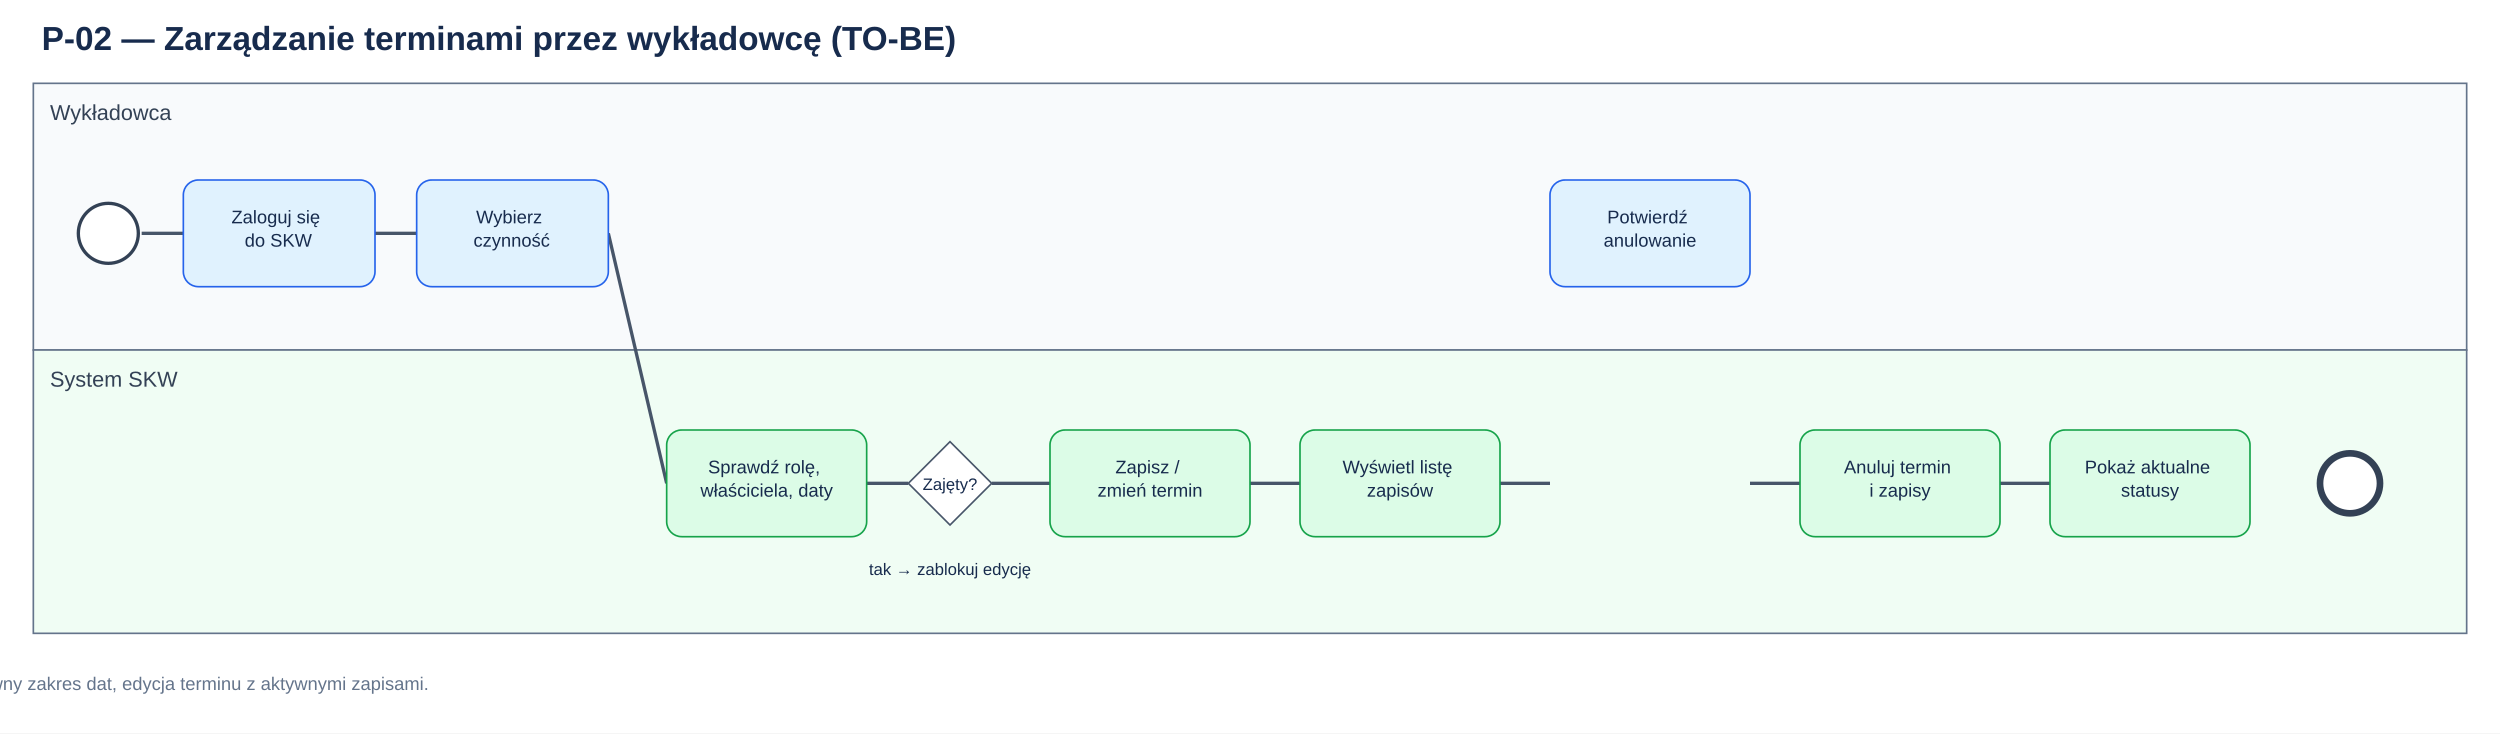
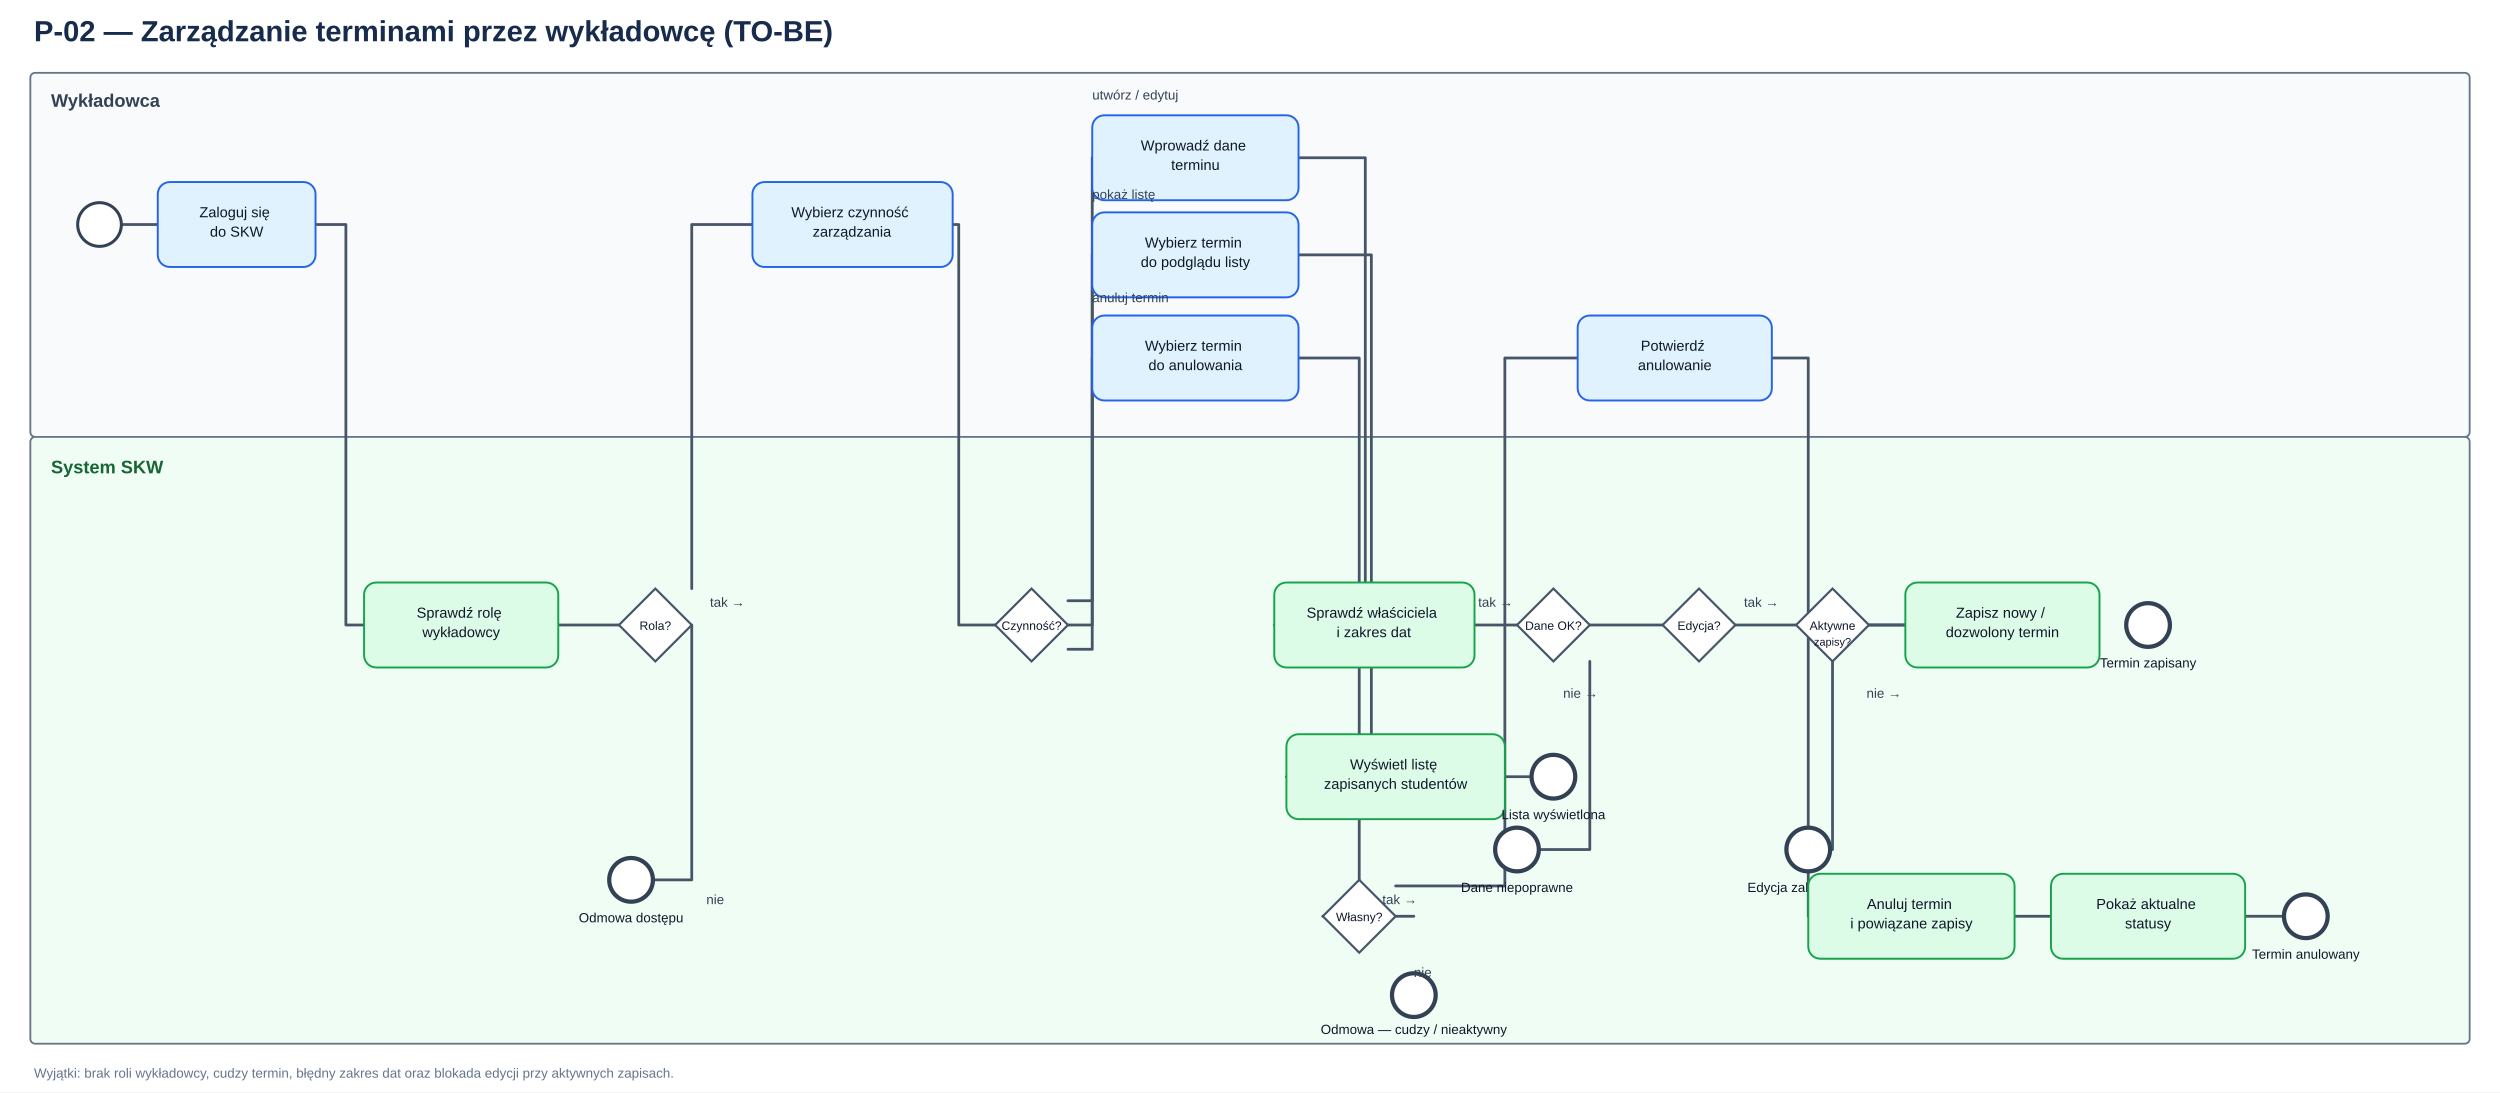
- <svg xmlns="http://www.w3.org/2000/svg" width="1500" height="440" viewBox="0 0 1500 440">
-   <rect width="1500" height="440" fill="#fff" />
-   <text x="25" y="30" font-family="Arial" font-size="20" font-weight="bold" fill="#172b4d">P-02 — Zarządzanie terminami przez wykładowcę (TO-BE)</text>
-   <rect x="20" y="50" width="1460" height="160" fill="#f8fafc" stroke="#64748b" />
-   <rect x="20" y="210" width="1460" height="170" fill="#f0fdf4" stroke="#64748b" />
-   <text x="30" y="72" font-family="Arial" font-size="13" fill="#334155">Wykładowca</text>
-   <text x="30" y="232" font-family="Arial" font-size="13" fill="#334155">System SKW</text>
-   <g stroke="#475569" stroke-width="2" fill="none">
-     <path d="M85 140H110 M225 140H250 M365 140L400 290 M520 290H545 M595 290H630 M750 290H780 M900 290H930 M1050 290H1080 M1200 290H1230" />
+ <svg xmlns="http://www.w3.org/2000/svg" width="2060" height="900" viewBox="0 0 2060 900" role="img" aria-labelledby="title desc">
+   <rect width="2060" height="900" fill="#ffffff" />
+   <text x="28" y="34" font-family="Arial,sans-serif" font-size="24" font-weight="700" fill="#172b4d">P-02 — Zarządzanie terminami przez wykładowcę (TO-BE)</text>
+   <rect x="25" y="60" width="2010" height="300" rx="4" fill="#f8fafc" stroke="#64748b" stroke-width="1.5" />
+   <rect x="25" y="360" width="2010" height="500" rx="4" fill="#f0fdf4" stroke="#64748b" stroke-width="1.5" />
+   <text x="42" y="88" font-family="Arial,sans-serif" font-size="15" font-weight="700" fill="#334155">Wykładowca</text>
+   <text x="42" y="390" font-family="Arial,sans-serif" font-size="15" font-weight="700" fill="#166534">System SKW</text>
+   <g stroke="#475569" stroke-width="2.3" fill="none" stroke-linejoin="round" stroke-linecap="round">
+     <path d="M100 185 H130" />
+     <path d="M260 185 H285 V515 H300" />
+     <path d="M460 515 H510" />
+     <path d="M570 515 V725 H520" />
+     <path d="M570 485 V185 H620" />
+     <path d="M785 185 H790 V515 H820" />
+     <path d="M880 495 H900 V130" />
+     <path d="M1070 130 H1125 V515 H1050" />
+     <path d="M1215 515 H1250" />
+     <path d="M1310 515 H1370" />
+     <path d="M1310 545 V700 H1250" />
+     <path d="M1430 515 H1480" />
+     <path d="M1540 515 H1570" />
+     <path d="M1510 545 V700 H1490" />
+     <path d="M1530 515 H1570" />
+     <path d="M880 515 H900 V210" />
+     <path d="M1070 210 H1130 V640 H1060" />
+     <path d="M1240 640 H1280" />
+     <path d="M880 535 H900 V295" />
+     <path d="M1070 295 H1120 V755 H1090" />
+     <path d="M1150 755 H1165" />
+     <path d="M1150 730 H1240 V295 H1300" />
+     <path d="M1460 295 H1490 V755" />
+     <path d="M1660 755 H1690" />
+     <path d="M1850 755 H1880" />
  </g>
-   <g font-family="Arial" font-size="11" text-anchor="middle" fill="#172b4d">
-     <circle cx="65" cy="140" r="18" fill="#fff" stroke="#334155" stroke-width="2" />
-     <rect x="110" y="108" width="115" height="64" rx="9" fill="#e0f2fe" stroke="#2563eb" />
-     <text x="167" y="134">
-       <tspan x="167">Zaloguj się</tspan>
-       <tspan x="167" dy="14">do SKW</tspan>
+   <g font-family="Arial,sans-serif" font-size="12" fill="#0f172a" text-anchor="middle">
+     <circle cx="82" cy="185" r="18" fill="#fff" stroke="#334155" stroke-width="2.5" />
+     <rect x="130" y="150" width="130" height="70" rx="10" fill="#e0f2fe" stroke="#2563eb" stroke-width="1.6" />
+     <text x="195" y="179">
+       <tspan x="195">Zaloguj się</tspan>
+       <tspan x="195" dy="16">do SKW</tspan>
    </text>
-     <rect x="250" y="108" width="115" height="64" rx="9" fill="#e0f2fe" stroke="#2563eb" />
-     <text x="307" y="134">
-       <tspan x="307">Wybierz</tspan>
-       <tspan x="307" dy="14">czynność</tspan>
+     <rect x="300" y="480" width="160" height="70" rx="10" fill="#dcfce7" stroke="#16a34a" stroke-width="1.6" />
+     <text x="380" y="509">
+       <tspan x="380">Sprawdź rolę</tspan>
+       <tspan x="380" dy="16">wykładowcy</tspan>
    </text>
-     <rect x="400" y="258" width="120" height="64" rx="9" fill="#dcfce7" stroke="#16a34a" />
-     <text x="460" y="284">
-       <tspan x="460">Sprawdź rolę,</tspan>
-       <tspan x="460" dy="14">właściciela, daty</tspan>
+     <polygon points="540,485 570,515 540,545 510,515" fill="#fff" stroke="#475569" stroke-width="1.8" />
+     <text x="540" y="519" font-size="10">Rola?</text>
+     <circle cx="520" cy="725" r="18" fill="#fff" stroke="#334155" stroke-width="3.5" />
+     <text x="520" y="760" font-size="11">Odmowa dostępu</text>
+     <rect x="620" y="150" width="165" height="70" rx="10" fill="#e0f2fe" stroke="#2563eb" stroke-width="1.6" />
+     <text x="702" y="179">
+       <tspan x="702">Wybierz czynność</tspan>
+       <tspan x="702" dy="16">zarządzania</tspan>
    </text>
-     <polygon points="570,265 595,290 570,315 545,290" fill="#fff" stroke="#475569" />
-     <text x="570" y="294" font-size="10">Zajęty?</text>
-     <rect x="630" y="258" width="120" height="64" rx="9" fill="#dcfce7" stroke="#16a34a" />
-     <text x="690" y="284">
-       <tspan x="690">Zapisz /</tspan>
-       <tspan x="690" dy="14">zmień termin</tspan>
+     <polygon points="850,485 880,515 850,545 820,515" fill="#fff" stroke="#475569" stroke-width="1.8" />
+     <text x="850" y="519" font-size="10">Czynność?</text>
+     <rect x="900" y="95" width="170" height="70" rx="10" fill="#e0f2fe" stroke="#2563eb" stroke-width="1.6" />
+     <text x="985" y="124">
+       <tspan x="985">Wprowadź dane</tspan>
+       <tspan x="985" dy="16">terminu</tspan>
    </text>
-     <rect x="780" y="258" width="120" height="64" rx="9" fill="#dcfce7" stroke="#16a34a" />
-     <text x="840" y="284">
-       <tspan x="840">Wyświetl listę</tspan>
-       <tspan x="840" dy="14">zapisów</tspan>
+     <rect x="1050" y="480" width="165" height="70" rx="10" fill="#dcfce7" stroke="#16a34a" stroke-width="1.6" />
+     <text x="1132" y="509">
+       <tspan x="1132">Sprawdź właściciela</tspan>
+       <tspan x="1132" dy="16">i zakres dat</tspan>
    </text>
-     <rect x="930" y="108" width="120" height="64" rx="9" fill="#e0f2fe" stroke="#2563eb" />
-     <text x="990" y="134">
-       <tspan x="990">Potwierdź</tspan>
-       <tspan x="990" dy="14">anulowanie</tspan>
+     <polygon points="1280,485 1310,515 1280,545 1250,515" fill="#fff" stroke="#475569" stroke-width="1.8" />
+     <text x="1280" y="519" font-size="10">Dane OK?</text>
+     <circle cx="1250" cy="700" r="18" fill="#fff" stroke="#334155" stroke-width="3.5" />
+     <text x="1250" y="735" font-size="11">Dane niepoprawne</text>
+     <polygon points="1400,485 1430,515 1400,545 1370,515" fill="#fff" stroke="#475569" stroke-width="1.8" />
+     <text x="1400" y="519" font-size="10">Edycja?</text>
+     <polygon points="1510,485 1540,515 1510,545 1480,515" fill="#fff" stroke="#475569" stroke-width="1.8" />
+     <text x="1510" y="519" font-size="10">Aktywne</text>
+     <text x="1510" y="532" font-size="9">zapisy?</text>
+     <circle cx="1490" cy="700" r="18" fill="#fff" stroke="#334155" stroke-width="3.5" />
+     <text x="1490" y="735" font-size="11">Edycja zablokowana</text>
+     <rect x="1570" y="480" width="160" height="70" rx="10" fill="#dcfce7" stroke="#16a34a" stroke-width="1.6" />
+     <text x="1650" y="509">
+       <tspan x="1650">Zapisz nowy /</tspan>
+       <tspan x="1650" dy="16">dozwolony termin</tspan>
    </text>
-     <rect x="1080" y="258" width="120" height="64" rx="9" fill="#dcfce7" stroke="#16a34a" />
-     <text x="1140" y="284">
-       <tspan x="1140">Anuluj termin</tspan>
-       <tspan x="1140" dy="14">i zapisy</tspan>
+     <circle cx="1770" cy="515" r="18" fill="#fff" stroke="#334155" stroke-width="3.5" />
+     <text x="1770" y="550" font-size="11">Termin zapisany</text>
+     <rect x="900" y="175" width="170" height="70" rx="10" fill="#e0f2fe" stroke="#2563eb" stroke-width="1.6" />
+     <text x="985" y="204">
+       <tspan x="985">Wybierz termin</tspan>
+       <tspan x="985" dy="16">do podglądu listy</tspan>
    </text>
-     <rect x="1230" y="258" width="120" height="64" rx="9" fill="#dcfce7" stroke="#16a34a" />
-     <text x="1290" y="284">
-       <tspan x="1290">Pokaż aktualne</tspan>
-       <tspan x="1290" dy="14">statusy</tspan>
+     <rect x="1060" y="605" width="180" height="70" rx="10" fill="#dcfce7" stroke="#16a34a" stroke-width="1.6" />
+     <text x="1150" y="634">
+       <tspan x="1150">Wyświetl listę</tspan>
+       <tspan x="1150" dy="16">zapisanych studentów</tspan>
    </text>
-     <circle cx="1410" cy="290" r="18" fill="#fff" stroke="#334155" stroke-width="4" />
-     <text x="570" y="345" font-size="10">tak → zablokuj edycję</text>
-     <text x="25" y="414" font-size="11" fill="#64748b">Wyjątki: brak roli / cudzy termin, niepoprawny zakres dat, edycja terminu z aktywnymi zapisami.</text>
+     <circle cx="1280" cy="640" r="18" fill="#fff" stroke="#334155" stroke-width="3.5" />
+     <text x="1280" y="675" font-size="11">Lista wyświetlona</text>
+     <rect x="900" y="260" width="170" height="70" rx="10" fill="#e0f2fe" stroke="#2563eb" stroke-width="1.6" />
+     <text x="985" y="289">
+       <tspan x="985">Wybierz termin</tspan>
+       <tspan x="985" dy="16">do anulowania</tspan>
+     </text>
+     <polygon points="1120,725 1150,755 1120,785 1090,755" fill="#fff" stroke="#475569" stroke-width="1.8" />
+     <text x="1120" y="759" font-size="10">Własny?</text>
+     <circle cx="1165" cy="820" r="18" fill="#fff" stroke="#334155" stroke-width="3.5" />
+     <text x="1165" y="852" font-size="11">Odmowa — cudzy / nieaktywny</text>
+     <rect x="1300" y="260" width="160" height="70" rx="10" fill="#e0f2fe" stroke="#2563eb" stroke-width="1.6" />
+     <text x="1380" y="289">
+       <tspan x="1380">Potwierdź</tspan>
+       <tspan x="1380" dy="16">anulowanie</tspan>
+     </text>
+     <rect x="1490" y="720" width="170" height="70" rx="10" fill="#dcfce7" stroke="#16a34a" stroke-width="1.6" />
+     <text x="1575" y="749">
+       <tspan x="1575">Anuluj termin</tspan>
+       <tspan x="1575" dy="16">i powiązane zapisy</tspan>
+     </text>
+     <rect x="1690" y="720" width="160" height="70" rx="10" fill="#dcfce7" stroke="#16a34a" stroke-width="1.6" />
+     <text x="1770" y="749">
+       <tspan x="1770">Pokaż aktualne</tspan>
+       <tspan x="1770" dy="16">statusy</tspan>
+     </text>
+     <circle cx="1900" cy="755" r="18" fill="#fff" stroke="#334155" stroke-width="3.5" />
+     <text x="1900" y="790" font-size="11">Termin anulowany</text>
  </g>
+   <g font-family="Arial,sans-serif" font-size="11" fill="#334155">
+     <text x="585" y="500">tak →</text>
+     <text x="582" y="745">nie</text>
+     <text x="900" y="82">utwórz / edytuj</text>
+     <text x="900" y="164">pokaż listę</text>
+     <text x="900" y="249">anuluj termin</text>
+     <text x="1218" y="500">tak →</text>
+     <text x="1288" y="575">nie →</text>
+     <text x="1437" y="500">tak →</text>
+     <text x="1538" y="575">nie →</text>
+     <text x="1139" y="745">tak →</text>
+     <text x="1165" y="805">nie</text>
+   </g>
+   <text x="28" y="888" font-family="Arial,sans-serif" font-size="11" fill="#64748b">Wyjątki: brak roli wykładowcy, cudzy termin, błędny zakres dat oraz blokada edycji przy aktywnych zapisach.</text>
</svg>
